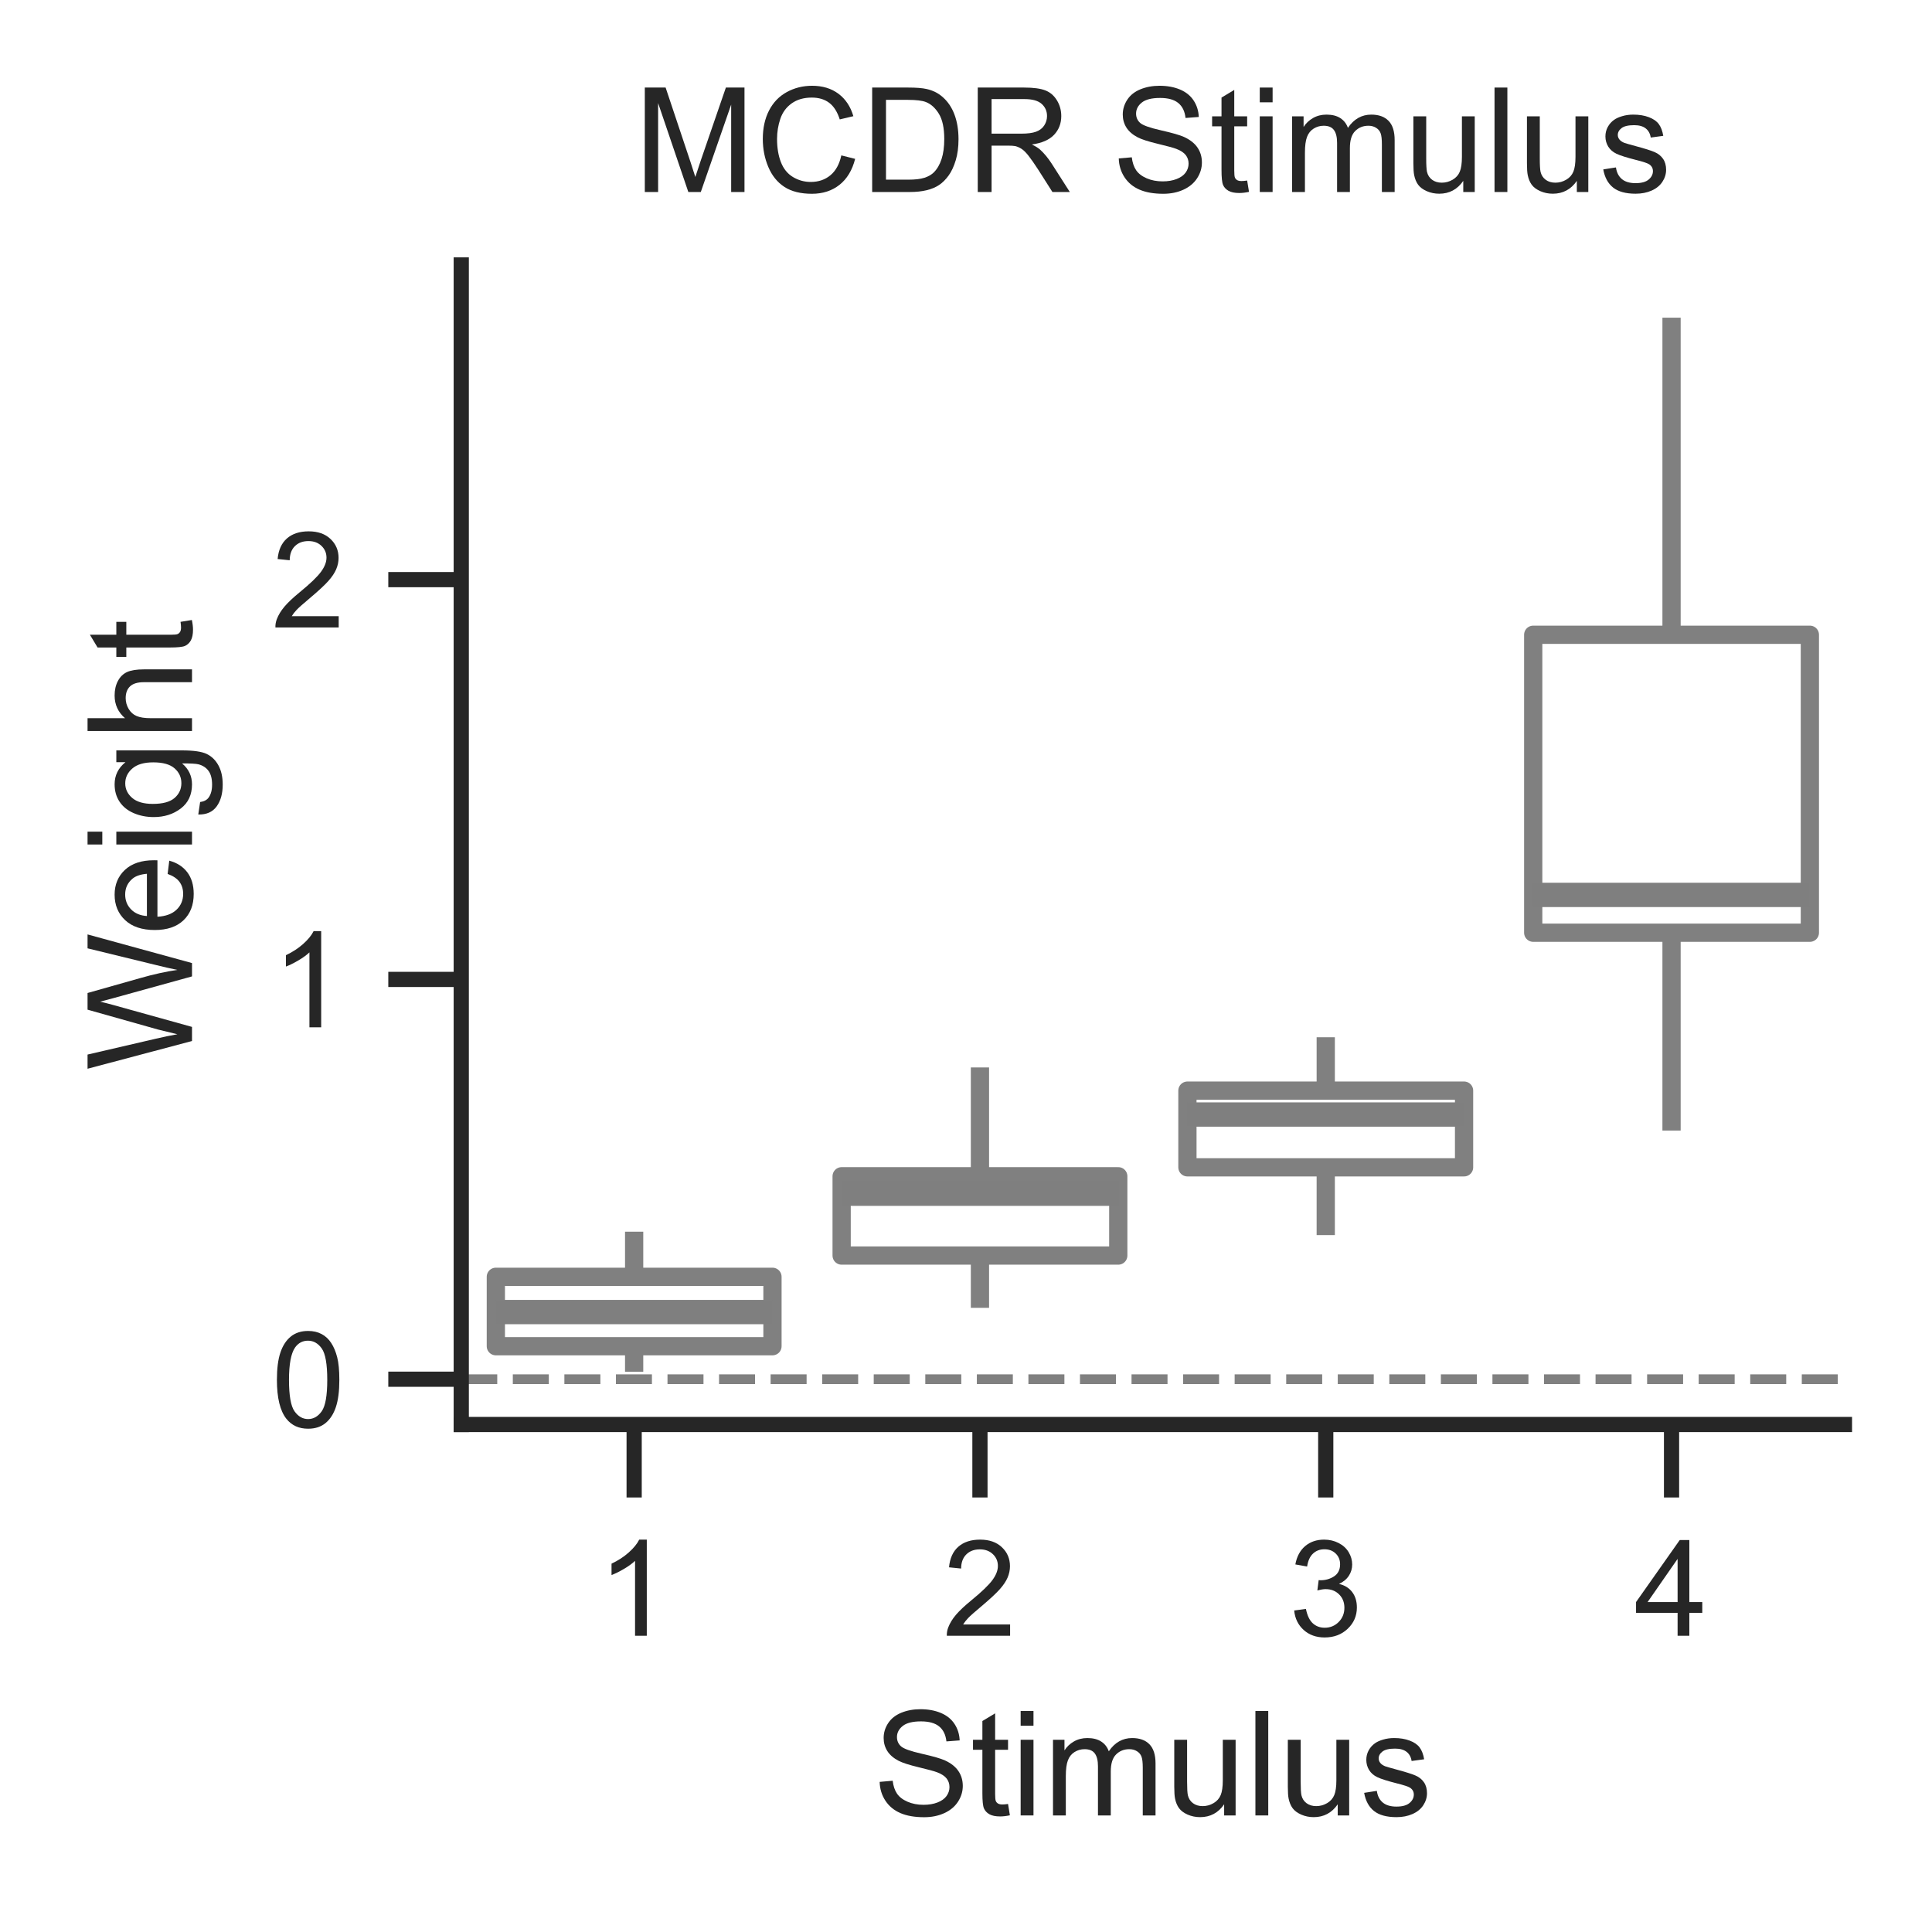
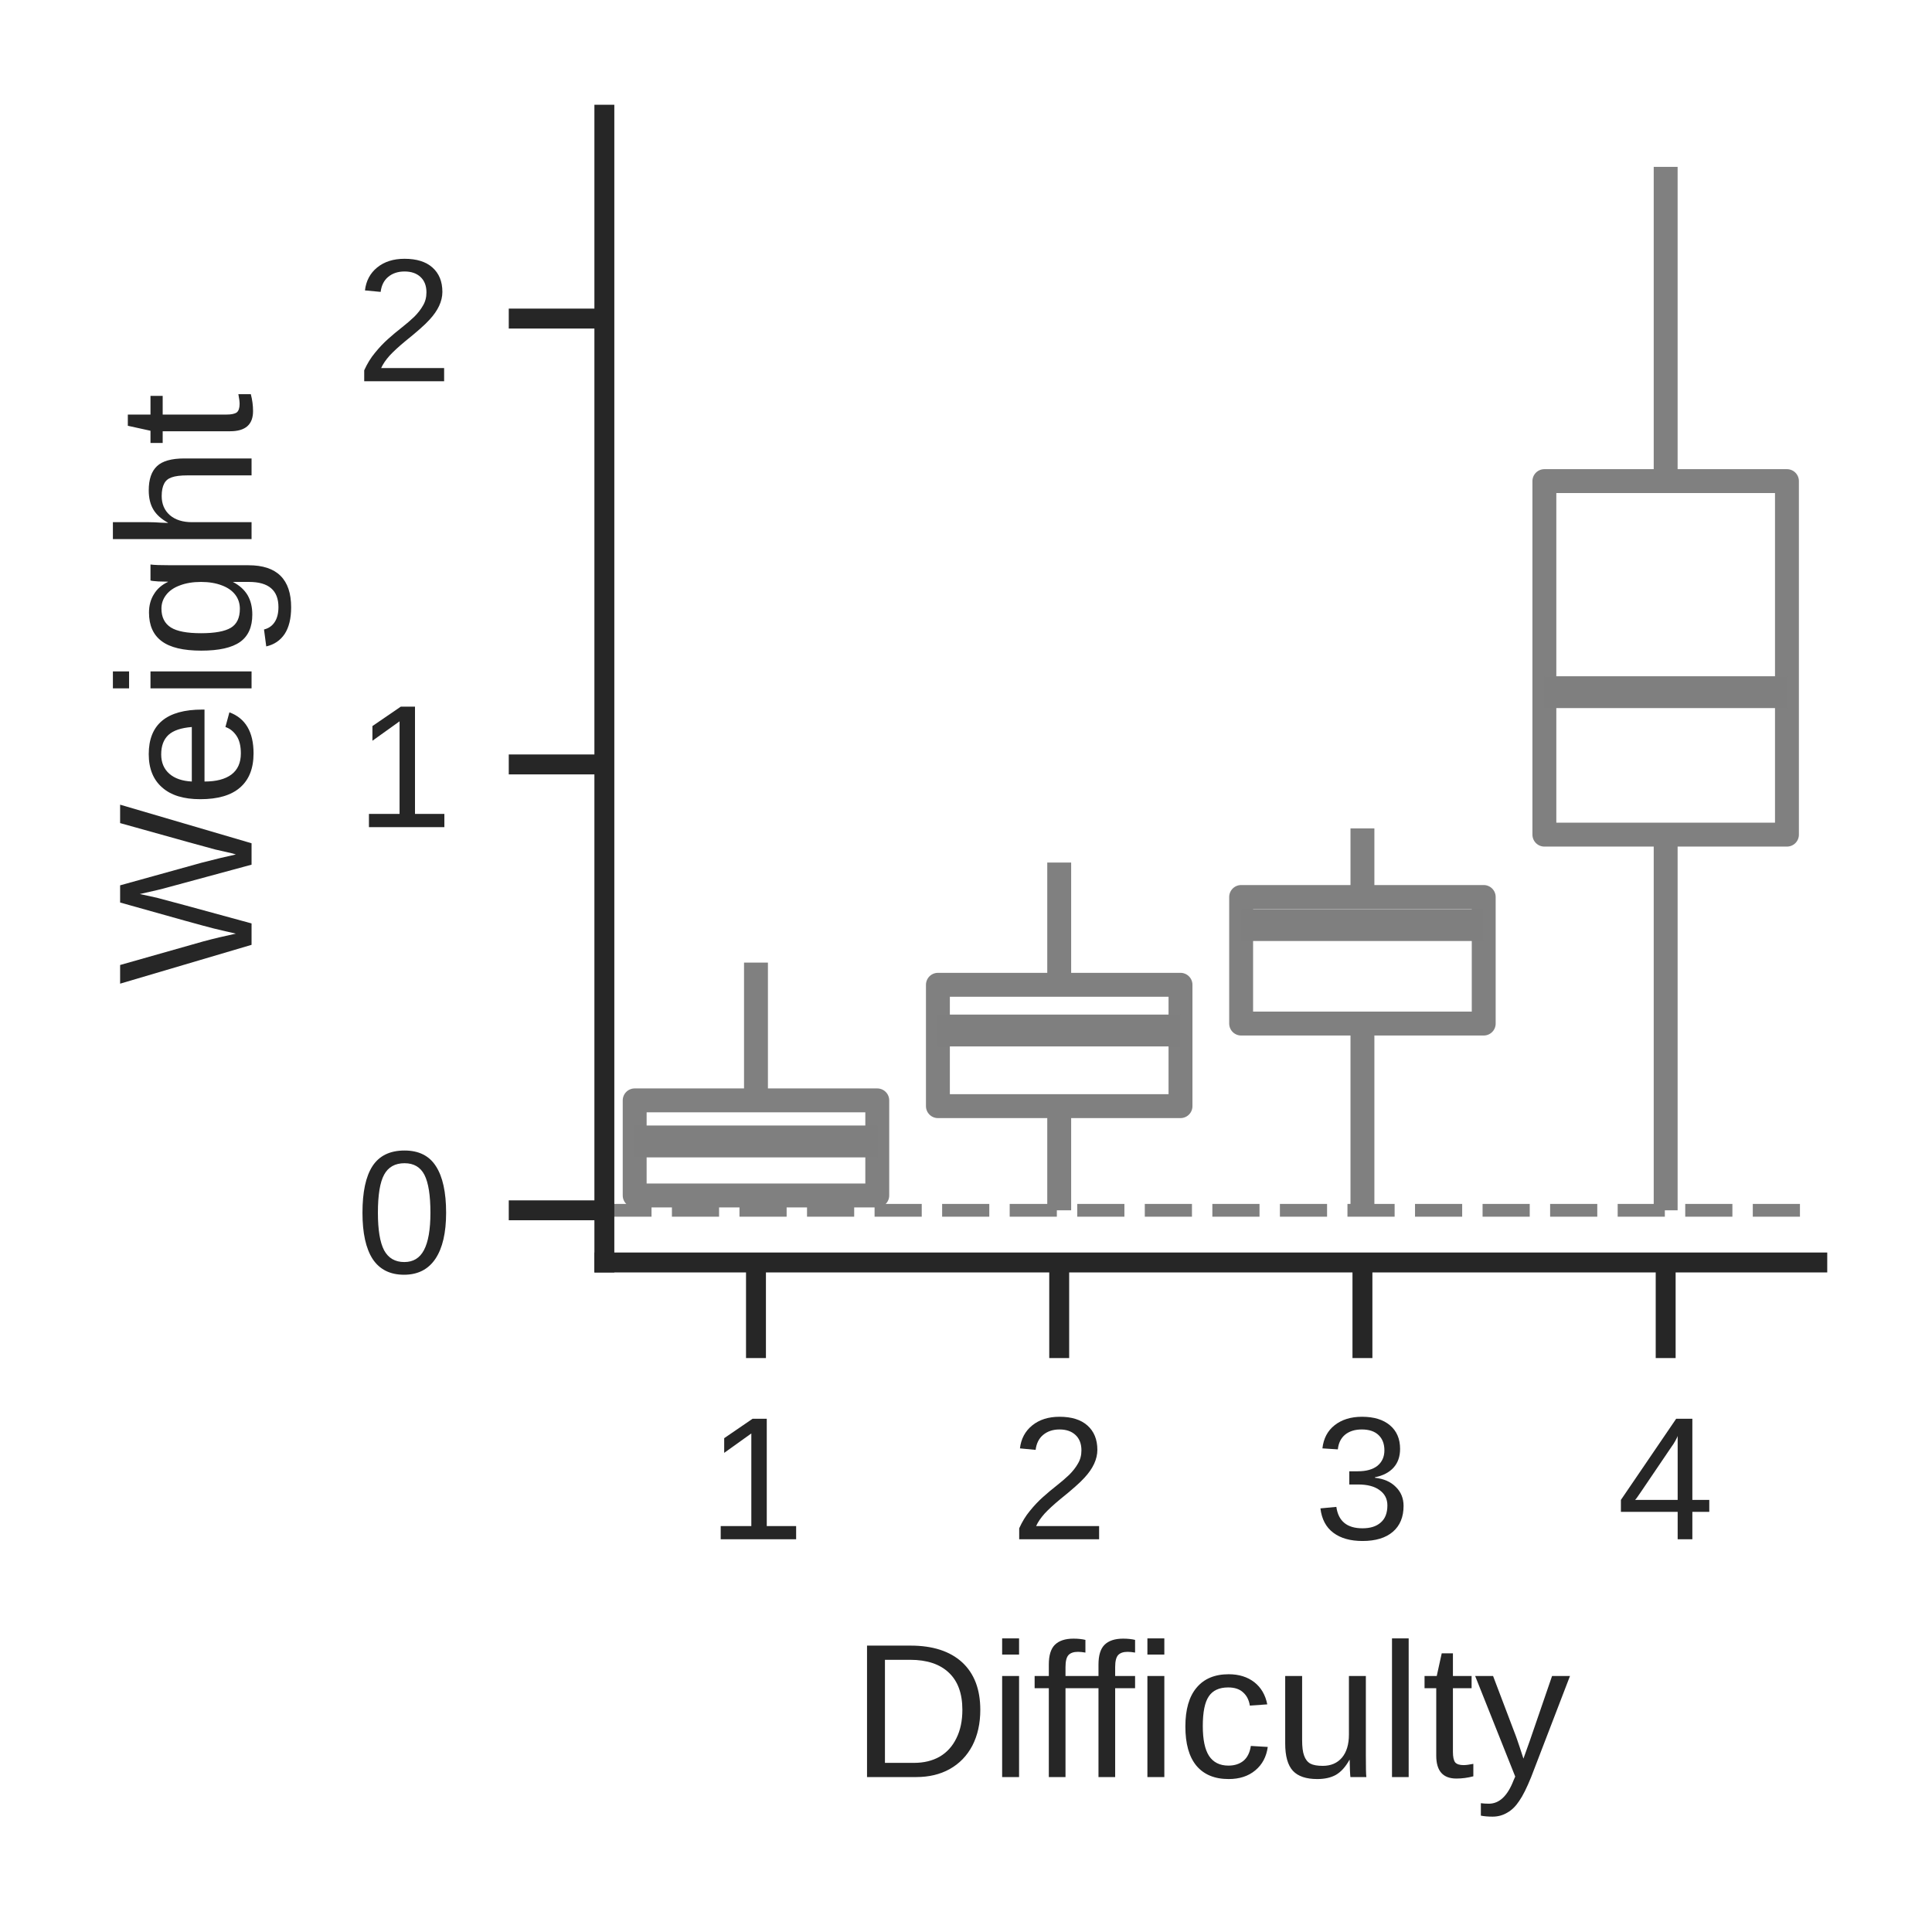
- <svg xmlns="http://www.w3.org/2000/svg" xmlns:xlink="http://www.w3.org/1999/xlink" width="158.88pt" height="158.88pt" viewBox="0 0 158.88 158.88" version="1.1">
+ <svg xmlns="http://www.w3.org/2000/svg" xmlns:xlink="http://www.w3.org/1999/xlink" width="121.26pt" height="121.26pt" viewBox="0 0 121.26 121.26" version="1.1">
  <defs>
    <style type="text/css">*{stroke-linejoin: round; stroke-linecap: butt}</style>
  </defs>
  <g id="figure_1">
    <g id="patch_1">
-       <path d="M 0 158.88  L 158.88 158.88  L 158.88 0  L 0 0  z " style="fill: #ffffff" />
+       <path d="M 0 121.26  L 121.26 121.26  L 121.26 0  L 0 0  z " style="fill: #ffffff" />
    </g>
    <g id="axes_1">
      <g id="patch_2">
-         <path d="M 37.932 117.145  L 151.68 117.145  L 151.68 21.789  L 37.932 21.789  z " style="fill: #ffffff" />
+         <path d="M 37.932 79.238  L 114.06 79.238  L 114.06 7.2  L 37.932 7.2  z " style="fill: #ffffff" />
      </g>
      <g id="matplotlib.axis_1">
        <g id="xtick_1">
          <g id="line2d_1">
            <defs>
-               <path id="mcdd4da554c" d="M 0 0  L 0 6  " style="stroke: #262626; stroke-width: 1.25" />
+               <path id="mbe624ee9f5" d="M 0 0  L 0 6  " style="stroke: #262626; stroke-width: 1.25" />
            </defs>
            <g>
-               <use xlink:href="#mcdd4da554c" x="52.15" y="117.145" style="fill: #262626; stroke: #262626; stroke-width: 1.25" />
+               <use xlink:href="#mbe624ee9f5" x="47.448" y="79.238" style="fill: #262626; stroke: #262626; stroke-width: 1.25" />
            </g>
          </g>
          <g id="text_1">
-             <g style="fill: #262626" transform="translate(49.09195 134.5189) scale(0.11 -0.11)">
-               <defs>
-                 <path id="ArialMT-31" d="M 2384 0  L 1822 0  L 1822 3584  Q 1619 3391 1289 3197  Q 959 3003 697 2906  L 697 3450  Q 1169 3672 1522 3987  Q 1875 4303 2022 4600  L 2384 4600  L 2384 0  z " transform="scale(0.015625)" />
-               </defs>
-               <use xlink:href="#ArialMT-31" />
-             </g>
+             <text style="font-size: 11px; font-family: 'Arial', 'DejaVu Sans', 'Liberation Sans', 'Bitstream Vera Sans', sans-serif; text-anchor: middle; fill: #262626" x="47.448" y="96.612" transform="rotate(-0 47.44797 96.61202)">1</text>
          </g>
        </g>
        <g id="xtick_2">
          <g id="line2d_2">
            <g>
-               <use xlink:href="#mcdd4da554c" x="80.587" y="117.145" style="fill: #262626; stroke: #262626; stroke-width: 1.25" />
+               <use xlink:href="#mbe624ee9f5" x="66.48" y="79.238" style="fill: #262626; stroke: #262626; stroke-width: 1.25" />
            </g>
          </g>
          <g id="text_2">
-             <g style="fill: #262626" transform="translate(77.52882 134.5189) scale(0.11 -0.11)">
-               <defs>
-                 <path id="ArialMT-32" d="M 3222 541  L 3222 0  L 194 0  Q 188 203 259 391  Q 375 700 629 1000  Q 884 1300 1366 1694  Q 2113 2306 2375 2664  Q 2638 3022 2638 3341  Q 2638 3675 2398 3904  Q 2159 4134 1775 4134  Q 1369 4134 1125 3890  Q 881 3647 878 3216  L 300 3275  Q 359 3922 746 4261  Q 1134 4600 1788 4600  Q 2447 4600 2831 4234  Q 3216 3869 3216 3328  Q 3216 3053 3103 2787  Q 2991 2522 2730 2228  Q 2469 1934 1863 1422  Q 1356 997 1212 845  Q 1069 694 975 541  L 3222 541  z " transform="scale(0.015625)" />
-               </defs>
-               <use xlink:href="#ArialMT-32" />
-             </g>
+             <text style="font-size: 11px; font-family: 'Arial', 'DejaVu Sans', 'Liberation Sans', 'Bitstream Vera Sans', sans-serif; text-anchor: middle; fill: #262626" x="66.48" y="96.612" transform="rotate(-0 66.47984 96.61202)">2</text>
          </g>
        </g>
        <g id="xtick_3">
          <g id="line2d_3">
            <g>
-               <use xlink:href="#mcdd4da554c" x="109.024" y="117.145" style="fill: #262626; stroke: #262626; stroke-width: 1.25" />
+               <use xlink:href="#mbe624ee9f5" x="85.512" y="79.238" style="fill: #262626; stroke: #262626; stroke-width: 1.25" />
            </g>
          </g>
          <g id="text_3">
-             <g style="fill: #262626" transform="translate(105.9657 134.5189) scale(0.11 -0.11)">
-               <defs>
-                 <path id="ArialMT-33" d="M 269 1209  L 831 1284  Q 928 806 1161 595  Q 1394 384 1728 384  Q 2125 384 2398 659  Q 2672 934 2672 1341  Q 2672 1728 2419 1979  Q 2166 2231 1775 2231  Q 1616 2231 1378 2169  L 1441 2663  Q 1497 2656 1531 2656  Q 1891 2656 2178 2843  Q 2466 3031 2466 3422  Q 2466 3731 2256 3934  Q 2047 4138 1716 4138  Q 1388 4138 1169 3931  Q 950 3725 888 3313  L 325 3413  Q 428 3978 793 4289  Q 1159 4600 1703 4600  Q 2078 4600 2393 4439  Q 2709 4278 2876 4000  Q 3044 3722 3044 3409  Q 3044 3113 2884 2869  Q 2725 2625 2413 2481  Q 2819 2388 3044 2092  Q 3269 1797 3269 1353  Q 3269 753 2831 336  Q 2394 -81 1725 -81  Q 1122 -81 723 278  Q 325 638 269 1209  z " transform="scale(0.015625)" />
-               </defs>
-               <use xlink:href="#ArialMT-33" />
-             </g>
+             <text style="font-size: 11px; font-family: 'Arial', 'DejaVu Sans', 'Liberation Sans', 'Bitstream Vera Sans', sans-serif; text-anchor: middle; fill: #262626" x="85.512" y="96.612" transform="rotate(-0 85.51171 96.61202)">3</text>
          </g>
        </g>
        <g id="xtick_4">
          <g id="line2d_4">
            <g>
-               <use xlink:href="#mcdd4da554c" x="137.461" y="117.145" style="fill: #262626; stroke: #262626; stroke-width: 1.25" />
+               <use xlink:href="#mbe624ee9f5" x="104.544" y="79.238" style="fill: #262626; stroke: #262626; stroke-width: 1.25" />
            </g>
          </g>
          <g id="text_4">
-             <g style="fill: #262626" transform="translate(134.4026 134.5189) scale(0.11 -0.11)">
-               <defs>
-                 <path id="ArialMT-34" d="M 2069 0  L 2069 1097  L 81 1097  L 81 1613  L 2172 4581  L 2631 4581  L 2631 1613  L 3250 1613  L 3250 1097  L 2631 1097  L 2631 0  L 2069 0  z M 2069 1613  L 2069 3678  L 634 1613  L 2069 1613  z " transform="scale(0.015625)" />
-               </defs>
-               <use xlink:href="#ArialMT-34" />
-             </g>
+             <text style="font-size: 11px; font-family: 'Arial', 'DejaVu Sans', 'Liberation Sans', 'Bitstream Vera Sans', sans-serif; text-anchor: middle; fill: #262626" x="104.544" y="96.612" transform="rotate(-0 104.5436 96.61202)">4</text>
          </g>
        </g>
        <g id="text_5">
-           <g style="fill: #262626" transform="translate(71.79953 149.2945) scale(0.12 -0.12)">
-             <defs>
-               <path id="ArialMT-53" d="M 288 1472  L 859 1522  Q 900 1178 1048 958  Q 1197 738 1509 602  Q 1822 466 2213 466  Q 2559 466 2825 569  Q 3091 672 3220 851  Q 3350 1031 3350 1244  Q 3350 1459 3225 1620  Q 3100 1781 2813 1891  Q 2628 1963 1997 2114  Q 1366 2266 1113 2400  Q 784 2572 623 2826  Q 463 3081 463 3397  Q 463 3744 659 4045  Q 856 4347 1234 4503  Q 1613 4659 2075 4659  Q 2584 4659 2973 4495  Q 3363 4331 3572 4012  Q 3781 3694 3797 3291  L 3216 3247  Q 3169 3681 2898 3903  Q 2628 4125 2100 4125  Q 1550 4125 1298 3923  Q 1047 3722 1047 3438  Q 1047 3191 1225 3031  Q 1400 2872 2139 2705  Q 2878 2538 3153 2413  Q 3553 2228 3743 1945  Q 3934 1663 3934 1294  Q 3934 928 3725 604  Q 3516 281 3123 101  Q 2731 -78 2241 -78  Q 1619 -78 1198 103  Q 778 284 539 648  Q 300 1013 288 1472  z " transform="scale(0.015625)" />
-               <path id="ArialMT-74" d="M 1650 503  L 1731 6  Q 1494 -44 1306 -44  Q 1000 -44 831 53  Q 663 150 594 308  Q 525 466 525 972  L 525 2881  L 113 2881  L 113 3319  L 525 3319  L 525 4141  L 1084 4478  L 1084 3319  L 1650 3319  L 1650 2881  L 1084 2881  L 1084 941  Q 1084 700 1114 631  Q 1144 563 1211 522  Q 1278 481 1403 481  Q 1497 481 1650 503  z " transform="scale(0.015625)" />
-               <path id="ArialMT-69" d="M 425 3934  L 425 4581  L 988 4581  L 988 3934  L 425 3934  z M 425 0  L 425 3319  L 988 3319  L 988 0  L 425 0  z " transform="scale(0.015625)" />
-               <path id="ArialMT-6d" d="M 422 0  L 422 3319  L 925 3319  L 925 2853  Q 1081 3097 1340 3245  Q 1600 3394 1931 3394  Q 2300 3394 2536 3241  Q 2772 3088 2869 2813  Q 3263 3394 3894 3394  Q 4388 3394 4653 3120  Q 4919 2847 4919 2278  L 4919 0  L 4359 0  L 4359 2091  Q 4359 2428 4304 2576  Q 4250 2725 4106 2815  Q 3963 2906 3769 2906  Q 3419 2906 3187 2673  Q 2956 2441 2956 1928  L 2956 0  L 2394 0  L 2394 2156  Q 2394 2531 2256 2718  Q 2119 2906 1806 2906  Q 1569 2906 1367 2781  Q 1166 2656 1075 2415  Q 984 2175 984 1722  L 984 0  L 422 0  z " transform="scale(0.015625)" />
-               <path id="ArialMT-75" d="M 2597 0  L 2597 488  Q 2209 -75 1544 -75  Q 1250 -75 995 37  Q 741 150 617 320  Q 494 491 444 738  Q 409 903 409 1263  L 409 3319  L 972 3319  L 972 1478  Q 972 1038 1006 884  Q 1059 663 1231 536  Q 1403 409 1656 409  Q 1909 409 2131 539  Q 2353 669 2445 892  Q 2538 1116 2538 1541  L 2538 3319  L 3100 3319  L 3100 0  L 2597 0  z " transform="scale(0.015625)" />
-               <path id="ArialMT-6c" d="M 409 0  L 409 4581  L 972 4581  L 972 0  L 409 0  z " transform="scale(0.015625)" />
-               <path id="ArialMT-73" d="M 197 991  L 753 1078  Q 800 744 1014 566  Q 1228 388 1613 388  Q 2000 388 2187 545  Q 2375 703 2375 916  Q 2375 1106 2209 1216  Q 2094 1291 1634 1406  Q 1016 1563 777 1677  Q 538 1791 414 1992  Q 291 2194 291 2438  Q 291 2659 392 2848  Q 494 3038 669 3163  Q 800 3259 1026 3326  Q 1253 3394 1513 3394  Q 1903 3394 2198 3281  Q 2494 3169 2634 2976  Q 2775 2784 2828 2463  L 2278 2388  Q 2241 2644 2061 2787  Q 1881 2931 1553 2931  Q 1166 2931 1000 2803  Q 834 2675 834 2503  Q 834 2394 903 2306  Q 972 2216 1119 2156  Q 1203 2125 1616 2013  Q 2213 1853 2448 1751  Q 2684 1650 2818 1456  Q 2953 1263 2953 975  Q 2953 694 2789 445  Q 2625 197 2315 61  Q 2006 -75 1616 -75  Q 969 -75 630 194  Q 291 463 197 991  z " transform="scale(0.015625)" />
-             </defs>
-             <use xlink:href="#ArialMT-53" />
-             <use xlink:href="#ArialMT-74" transform="translate(66.69922 0)" />
-             <use xlink:href="#ArialMT-69" transform="translate(94.48242 0)" />
-             <use xlink:href="#ArialMT-6d" transform="translate(116.6992 0)" />
-             <use xlink:href="#ArialMT-75" transform="translate(200 0)" />
-             <use xlink:href="#ArialMT-6c" transform="translate(255.6152 0)" />
-             <use xlink:href="#ArialMT-75" transform="translate(277.832 0)" />
-             <use xlink:href="#ArialMT-73" transform="translate(333.4473 0)" />
-           </g>
+           <text style="font-size: 12px; font-family: 'Arial', 'DejaVu Sans', 'Liberation Sans', 'Bitstream Vera Sans', sans-serif; text-anchor: middle; fill: #262626" x="75.996" y="111.534" transform="rotate(-0 75.99578 111.5339)">Difficulty</text>
        </g>
      </g>
      <g id="matplotlib.axis_2">
        <g id="ytick_1">
          <g id="line2d_5">
            <defs>
-               <path id="m33967801aa" d="M 0 0  L -6 0  " style="stroke: #262626; stroke-width: 1.25" />
+               <path id="m5ca4373929" d="M 0 0  L -6 0  " style="stroke: #262626; stroke-width: 1.25" />
            </defs>
            <g>
-               <use xlink:href="#m33967801aa" x="37.932" y="113.422" style="fill: #262626; stroke: #262626; stroke-width: 1.25" />
+               <use xlink:href="#m5ca4373929" x="37.932" y="75.964" style="fill: #262626; stroke: #262626; stroke-width: 1.25" />
            </g>
          </g>
          <g id="text_6">
-             <g style="fill: #262626" transform="translate(22.315 117.3584) scale(0.11 -0.11)">
-               <defs>
-                 <path id="ArialMT-30" d="M 266 2259  Q 266 3072 433 3567  Q 600 4063 929 4331  Q 1259 4600 1759 4600  Q 2128 4600 2406 4451  Q 2684 4303 2865 4023  Q 3047 3744 3150 3342  Q 3253 2941 3253 2259  Q 3253 1453 3087 958  Q 2922 463 2592 192  Q 2263 -78 1759 -78  Q 1097 -78 719 397  Q 266 969 266 2259  z M 844 2259  Q 844 1131 1108 757  Q 1372 384 1759 384  Q 2147 384 2411 759  Q 2675 1134 2675 2259  Q 2675 3391 2411 3762  Q 2147 4134 1753 4134  Q 1366 4134 1134 3806  Q 844 3388 844 2259  z " transform="scale(0.015625)" />
-               </defs>
-               <use xlink:href="#ArialMT-30" />
-             </g>
+             <text style="font-size: 11px; font-family: 'Arial', 'DejaVu Sans', 'Liberation Sans', 'Bitstream Vera Sans', sans-serif; text-anchor: end; fill: #262626" x="28.432" y="79.901" transform="rotate(-0 28.43203 79.90075)">0</text>
          </g>
        </g>
        <g id="ytick_2">
          <g id="line2d_6">
            <g>
-               <use xlink:href="#m33967801aa" x="37.932" y="80.543" style="fill: #262626; stroke: #262626; stroke-width: 1.25" />
+               <use xlink:href="#m5ca4373929" x="37.932" y="47.979" style="fill: #262626; stroke: #262626; stroke-width: 1.25" />
            </g>
          </g>
          <g id="text_7">
-             <g style="fill: #262626" transform="translate(22.315 84.47987) scale(0.11 -0.11)">
-               <use xlink:href="#ArialMT-31" />
-             </g>
+             <text style="font-size: 11px; font-family: 'Arial', 'DejaVu Sans', 'Liberation Sans', 'Bitstream Vera Sans', sans-serif; text-anchor: end; fill: #262626" x="28.432" y="51.916" transform="rotate(-0 28.43203 51.91587)">1</text>
          </g>
        </g>
        <g id="ytick_3">
          <g id="line2d_7">
            <g>
-               <use xlink:href="#m33967801aa" x="37.932" y="47.665" style="fill: #262626; stroke: #262626; stroke-width: 1.25" />
+               <use xlink:href="#m5ca4373929" x="37.932" y="19.994" style="fill: #262626; stroke: #262626; stroke-width: 1.25" />
            </g>
          </g>
          <g id="text_8">
-             <g style="fill: #262626" transform="translate(22.315 51.60137) scale(0.11 -0.11)">
-               <use xlink:href="#ArialMT-32" />
-             </g>
+             <text style="font-size: 11px; font-family: 'Arial', 'DejaVu Sans', 'Liberation Sans', 'Bitstream Vera Sans', sans-serif; text-anchor: end; fill: #262626" x="28.432" y="23.931" transform="rotate(-0 28.43203 23.93099)">2</text>
          </g>
        </g>
        <g id="text_9">
-           <g style="fill: #262626" transform="translate(15.78937 88.03546) rotate(-90) scale(0.12 -0.12)">
-             <defs>
-               <path id="ArialMT-57" d="M 1294 0  L 78 4581  L 700 4581  L 1397 1578  Q 1509 1106 1591 641  Q 1766 1375 1797 1488  L 2669 4581  L 3400 4581  L 4056 2263  Q 4303 1400 4413 641  Q 4500 1075 4641 1638  L 5359 4581  L 5969 4581  L 4713 0  L 4128 0  L 3163 3491  Q 3041 3928 3019 4028  Q 2947 3713 2884 3491  L 1913 0  L 1294 0  z " transform="scale(0.015625)" />
-               <path id="ArialMT-65" d="M 2694 1069  L 3275 997  Q 3138 488 2766 206  Q 2394 -75 1816 -75  Q 1088 -75 661 373  Q 234 822 234 1631  Q 234 2469 665 2931  Q 1097 3394 1784 3394  Q 2450 3394 2872 2941  Q 3294 2488 3294 1666  Q 3294 1616 3291 1516  L 816 1516  Q 847 969 1125 678  Q 1403 388 1819 388  Q 2128 388 2347 550  Q 2566 713 2694 1069  z M 847 1978  L 2700 1978  Q 2663 2397 2488 2606  Q 2219 2931 1791 2931  Q 1403 2931 1139 2672  Q 875 2413 847 1978  z " transform="scale(0.015625)" />
-               <path id="ArialMT-67" d="M 319 -275  L 866 -356  Q 900 -609 1056 -725  Q 1266 -881 1628 -881  Q 2019 -881 2231 -725  Q 2444 -569 2519 -288  Q 2563 -116 2559 434  Q 2191 0 1641 0  Q 956 0 581 494  Q 206 988 206 1678  Q 206 2153 378 2554  Q 550 2956 876 3175  Q 1203 3394 1644 3394  Q 2231 3394 2613 2919  L 2613 3319  L 3131 3319  L 3131 450  Q 3131 -325 2973 -648  Q 2816 -972 2473 -1159  Q 2131 -1347 1631 -1347  Q 1038 -1347 672 -1080  Q 306 -813 319 -275  z M 784 1719  Q 784 1066 1043 766  Q 1303 466 1694 466  Q 2081 466 2343 764  Q 2606 1063 2606 1700  Q 2606 2309 2336 2618  Q 2066 2928 1684 2928  Q 1309 2928 1046 2623  Q 784 2319 784 1719  z " transform="scale(0.015625)" />
-               <path id="ArialMT-68" d="M 422 0  L 422 4581  L 984 4581  L 984 2938  Q 1378 3394 1978 3394  Q 2347 3394 2619 3248  Q 2891 3103 3008 2847  Q 3125 2591 3125 2103  L 3125 0  L 2563 0  L 2563 2103  Q 2563 2525 2380 2717  Q 2197 2909 1863 2909  Q 1613 2909 1392 2779  Q 1172 2650 1078 2428  Q 984 2206 984 1816  L 984 0  L 422 0  z " transform="scale(0.015625)" />
-             </defs>
-             <use xlink:href="#ArialMT-57" />
-             <use xlink:href="#ArialMT-65" transform="translate(92.63477 0)" />
-             <use xlink:href="#ArialMT-69" transform="translate(148.25 0)" />
-             <use xlink:href="#ArialMT-67" transform="translate(170.4668 0)" />
-             <use xlink:href="#ArialMT-68" transform="translate(226.082 0)" />
-             <use xlink:href="#ArialMT-74" transform="translate(281.6973 0)" />
-           </g>
+           <text style="font-size: 12px; font-family: 'Arial', 'DejaVu Sans', 'Liberation Sans', 'Bitstream Vera Sans', sans-serif; text-anchor: middle; fill: #262626" x="15.789" y="43.219" transform="rotate(-90 15.78937 43.21921)">Weight</text>
        </g>
      </g>
      <g id="line2d_8">
-         <path d="M 40.776 110.707  L 63.525 110.707  L 63.525 104.999  L 40.776 104.999  L 40.776 110.707  " clip-path="url(#pe65e51efbb)" style="fill: none; stroke: #808080; stroke-width: 1.5; stroke-linecap: round" />
+         <path d="M 39.835 75.032  L 55.061 75.032  L 55.061 69.064  L 39.835 69.064  L 39.835 75.032  " clip-path="url(#pad1c12c455)" style="fill: none; stroke: #808080; stroke-width: 1.5; stroke-linecap: round" />
      </g>
      <g id="line2d_9">
-         <path d="M 52.15 110.707  L 52.15 112.811  " clip-path="url(#pe65e51efbb)" style="fill: none; stroke: #808080; stroke-width: 1.5" />
+         <path d="M 47.448 75.032  L 47.448 75.964  " clip-path="url(#pad1c12c455)" style="fill: none; stroke: #808080; stroke-width: 1.5" />
      </g>
      <g id="line2d_10">
-         <path d="M 52.15 104.999  L 52.15 101.288  " clip-path="url(#pe65e51efbb)" style="fill: none; stroke: #808080; stroke-width: 1.5" />
+         <path d="M 47.448 69.064  L 47.448 60.416  " clip-path="url(#pad1c12c455)" style="fill: none; stroke: #808080; stroke-width: 1.5" />
      </g>
      <g id="line2d_11">
-         <path d="M 69.213 103.252  L 91.962 103.252  L 91.962 96.731  L 69.213 96.731  L 69.213 103.252  " clip-path="url(#pe65e51efbb)" style="fill: none; stroke: #808080; stroke-width: 1.5; stroke-linecap: round" />
+         <path d="M 58.867 69.426  L 74.093 69.426  L 74.093 61.809  L 58.867 61.809  L 58.867 69.426  " clip-path="url(#pad1c12c455)" style="fill: none; stroke: #808080; stroke-width: 1.5; stroke-linecap: round" />
      </g>
      <g id="line2d_12">
-         <path d="M 80.587 103.252  L 80.587 107.551  " clip-path="url(#pe65e51efbb)" style="fill: none; stroke: #808080; stroke-width: 1.5" />
+         <path d="M 66.48 69.426  L 66.48 75.964  " clip-path="url(#pad1c12c455)" style="fill: none; stroke: #808080; stroke-width: 1.5" />
      </g>
      <g id="line2d_13">
-         <path d="M 80.587 96.731  L 80.587 87.784  " clip-path="url(#pe65e51efbb)" style="fill: none; stroke: #808080; stroke-width: 1.5" />
+         <path d="M 66.48 61.809  L 66.48 54.137  " clip-path="url(#pad1c12c455)" style="fill: none; stroke: #808080; stroke-width: 1.5" />
      </g>
      <g id="line2d_14">
-         <path d="M 97.649 95.996  L 120.399 95.996  L 120.399 89.689  L 97.649 89.689  L 97.649 95.996  " clip-path="url(#pe65e51efbb)" style="fill: none; stroke: #808080; stroke-width: 1.5; stroke-linecap: round" />
+         <path d="M 77.899 64.243  L 93.124 64.243  L 93.124 56.299  L 77.899 56.299  L 77.899 64.243  " clip-path="url(#pad1c12c455)" style="fill: none; stroke: #808080; stroke-width: 1.5; stroke-linecap: round" />
      </g>
      <g id="line2d_15">
-         <path d="M 109.024 95.996  L 109.024 101.57  " clip-path="url(#pe65e51efbb)" style="fill: none; stroke: #808080; stroke-width: 1.5" />
+         <path d="M 85.512 64.243  L 85.512 75.964  " clip-path="url(#pad1c12c455)" style="fill: none; stroke: #808080; stroke-width: 1.5" />
      </g>
      <g id="line2d_16">
-         <path d="M 109.024 89.689  L 109.024 85.301  " clip-path="url(#pe65e51efbb)" style="fill: none; stroke: #808080; stroke-width: 1.5" />
+         <path d="M 85.512 56.299  L 85.512 51.994  " clip-path="url(#pad1c12c455)" style="fill: none; stroke: #808080; stroke-width: 1.5" />
      </g>
      <g id="line2d_17">
-         <path d="M 126.086 76.703  L 148.836 76.703  L 148.836 52.2  L 126.086 52.2  L 126.086 76.703  " clip-path="url(#pe65e51efbb)" style="fill: none; stroke: #808080; stroke-width: 1.5; stroke-linecap: round" />
+         <path d="M 96.931 52.385  L 112.156 52.385  L 112.156 30.196  L 96.931 30.196  L 96.931 52.385  " clip-path="url(#pad1c12c455)" style="fill: none; stroke: #808080; stroke-width: 1.5; stroke-linecap: round" />
      </g>
      <g id="line2d_18">
-         <path d="M 137.461 76.703  L 137.461 92.971  " clip-path="url(#pe65e51efbb)" style="fill: none; stroke: #808080; stroke-width: 1.5" />
+         <path d="M 104.544 52.385  L 104.544 75.964  " clip-path="url(#pad1c12c455)" style="fill: none; stroke: #808080; stroke-width: 1.5" />
      </g>
      <g id="line2d_19">
-         <path d="M 137.461 52.2  L 137.461 26.124  " clip-path="url(#pe65e51efbb)" style="fill: none; stroke: #808080; stroke-width: 1.5" />
+         <path d="M 104.544 30.196  L 104.544 10.474  " clip-path="url(#pad1c12c455)" style="fill: none; stroke: #808080; stroke-width: 1.5" />
      </g>
      <g id="line2d_20">
-         <path d="M 37.932 113.422  L 151.68 113.422  " clip-path="url(#pe65e51efbb)" style="fill: none; stroke-dasharray: 2.96,1.28; stroke-dashoffset: 0; stroke: #808080; stroke-width: 0.8" />
+         <path d="M 37.932 75.964  L 114.06 75.964  " clip-path="url(#pad1c12c455)" style="fill: none; stroke-dasharray: 2.96,1.28; stroke-dashoffset: 0; stroke: #808080; stroke-width: 0.8" />
      </g>
      <g id="line2d_21">
-         <path d="M 40.776 107.9  L 63.525 107.9  " clip-path="url(#pe65e51efbb)" style="fill: none; stroke: #7f7f7f; stroke-width: 2" />
+         <path d="M 39.835 71.642  L 55.061 71.642  " clip-path="url(#pad1c12c455)" style="fill: none; stroke: #7f7f7f; stroke-width: 2" />
      </g>
      <g id="line2d_22">
-         <path d="M 69.213 98.168  L 91.962 98.168  " clip-path="url(#pe65e51efbb)" style="fill: none; stroke: #7f7f7f; stroke-width: 2" />
+         <path d="M 58.867 64.679  L 74.093 64.679  " clip-path="url(#pad1c12c455)" style="fill: none; stroke: #7f7f7f; stroke-width: 2" />
      </g>
      <g id="line2d_23">
-         <path d="M 97.649 91.656  L 120.399 91.656  " clip-path="url(#pe65e51efbb)" style="fill: none; stroke: #7f7f7f; stroke-width: 2" />
+         <path d="M 77.899 58.061  L 93.124 58.061  " clip-path="url(#pad1c12c455)" style="fill: none; stroke: #7f7f7f; stroke-width: 2" />
      </g>
      <g id="line2d_24">
-         <path d="M 126.086 73.594  L 148.836 73.594  " clip-path="url(#pe65e51efbb)" style="fill: none; stroke: #7f7f7f; stroke-width: 2" />
+         <path d="M 96.931 43.444  L 112.156 43.444  " clip-path="url(#pad1c12c455)" style="fill: none; stroke: #7f7f7f; stroke-width: 2" />
      </g>
      <g id="patch_3">
-         <path d="M 37.932 117.145  L 37.932 21.789  " style="fill: none; stroke: #262626; stroke-width: 1.25; stroke-linejoin: miter; stroke-linecap: square" />
+         <path d="M 37.932 79.238  L 37.932 7.2  " style="fill: none; stroke: #262626; stroke-width: 1.25; stroke-linejoin: miter; stroke-linecap: square" />
      </g>
      <g id="patch_4">
-         <path d="M 37.932 117.145  L 151.68 117.145  " style="fill: none; stroke: #262626; stroke-width: 1.25; stroke-linejoin: miter; stroke-linecap: square" />
-       </g>
-       <g id="text_10">
-         <g style="fill: #262626" transform="translate(52.13546 15.78937) scale(0.12 -0.12)">
-           <defs>
-             <path id="ArialMT-4d" d="M 475 0  L 475 4581  L 1388 4581  L 2472 1338  Q 2622 884 2691 659  Q 2769 909 2934 1394  L 4031 4581  L 4847 4581  L 4847 0  L 4263 0  L 4263 3834  L 2931 0  L 2384 0  L 1059 3900  L 1059 0  L 475 0  z " transform="scale(0.015625)" />
-             <path id="ArialMT-43" d="M 3763 1606  L 4369 1453  Q 4178 706 3683 314  Q 3188 -78 2472 -78  Q 1731 -78 1267 223  Q 803 525 561 1097  Q 319 1669 319 2325  Q 319 3041 592 3573  Q 866 4106 1370 4382  Q 1875 4659 2481 4659  Q 3169 4659 3637 4309  Q 4106 3959 4291 3325  L 3694 3184  Q 3534 3684 3231 3912  Q 2928 4141 2469 4141  Q 1941 4141 1586 3887  Q 1231 3634 1087 3207  Q 944 2781 944 2328  Q 944 1744 1114 1308  Q 1284 872 1643 656  Q 2003 441 2422 441  Q 2931 441 3284 734  Q 3638 1028 3763 1606  z " transform="scale(0.015625)" />
-             <path id="ArialMT-44" d="M 494 0  L 494 4581  L 2072 4581  Q 2606 4581 2888 4516  Q 3281 4425 3559 4188  Q 3922 3881 4101 3404  Q 4281 2928 4281 2316  Q 4281 1794 4159 1391  Q 4038 988 3847 723  Q 3656 459 3429 307  Q 3203 156 2883 78  Q 2563 0 2147 0  L 494 0  z M 1100 541  L 2078 541  Q 2531 541 2789 625  Q 3047 709 3200 863  Q 3416 1078 3536 1442  Q 3656 1806 3656 2325  Q 3656 3044 3420 3430  Q 3184 3816 2847 3947  Q 2603 4041 2063 4041  L 1100 4041  L 1100 541  z " transform="scale(0.015625)" />
-             <path id="ArialMT-52" d="M 503 0  L 503 4581  L 2534 4581  Q 3147 4581 3465 4457  Q 3784 4334 3975 4021  Q 4166 3709 4166 3331  Q 4166 2844 3850 2509  Q 3534 2175 2875 2084  Q 3116 1969 3241 1856  Q 3506 1613 3744 1247  L 4541 0  L 3778 0  L 3172 953  Q 2906 1366 2734 1584  Q 2563 1803 2427 1890  Q 2291 1978 2150 2013  Q 2047 2034 1813 2034  L 1109 2034  L 1109 0  L 503 0  z M 1109 2559  L 2413 2559  Q 2828 2559 3062 2645  Q 3297 2731 3419 2920  Q 3541 3109 3541 3331  Q 3541 3656 3305 3865  Q 3069 4075 2559 4075  L 1109 4075  L 1109 2559  z " transform="scale(0.015625)" />
-             <path id="ArialMT-20" transform="scale(0.015625)" />
-           </defs>
-           <use xlink:href="#ArialMT-4d" />
-           <use xlink:href="#ArialMT-43" transform="translate(83.30078 0)" />
-           <use xlink:href="#ArialMT-44" transform="translate(155.5176 0)" />
-           <use xlink:href="#ArialMT-52" transform="translate(227.7344 0)" />
-           <use xlink:href="#ArialMT-20" transform="translate(299.9512 0)" />
-           <use xlink:href="#ArialMT-53" transform="translate(327.7344 0)" />
-           <use xlink:href="#ArialMT-74" transform="translate(394.4336 0)" />
-           <use xlink:href="#ArialMT-69" transform="translate(422.2168 0)" />
-           <use xlink:href="#ArialMT-6d" transform="translate(444.4336 0)" />
-           <use xlink:href="#ArialMT-75" transform="translate(527.7344 0)" />
-           <use xlink:href="#ArialMT-6c" transform="translate(583.3496 0)" />
-           <use xlink:href="#ArialMT-75" transform="translate(605.5664 0)" />
-           <use xlink:href="#ArialMT-73" transform="translate(661.1816 0)" />
-         </g>
+         <path d="M 37.932 79.238  L 114.06 79.238  " style="fill: none; stroke: #262626; stroke-width: 1.25; stroke-linejoin: miter; stroke-linecap: square" />
      </g>
    </g>
  </g>
  <defs>
-     <clipPath id="pe65e51efbb">
-       <rect x="37.932" y="21.789" width="113.747" height="95.356" />
+     <clipPath id="pad1c12c455">
+       <rect x="37.932" y="7.2" width="76.127" height="72.038" />
    </clipPath>
  </defs>
</svg>
